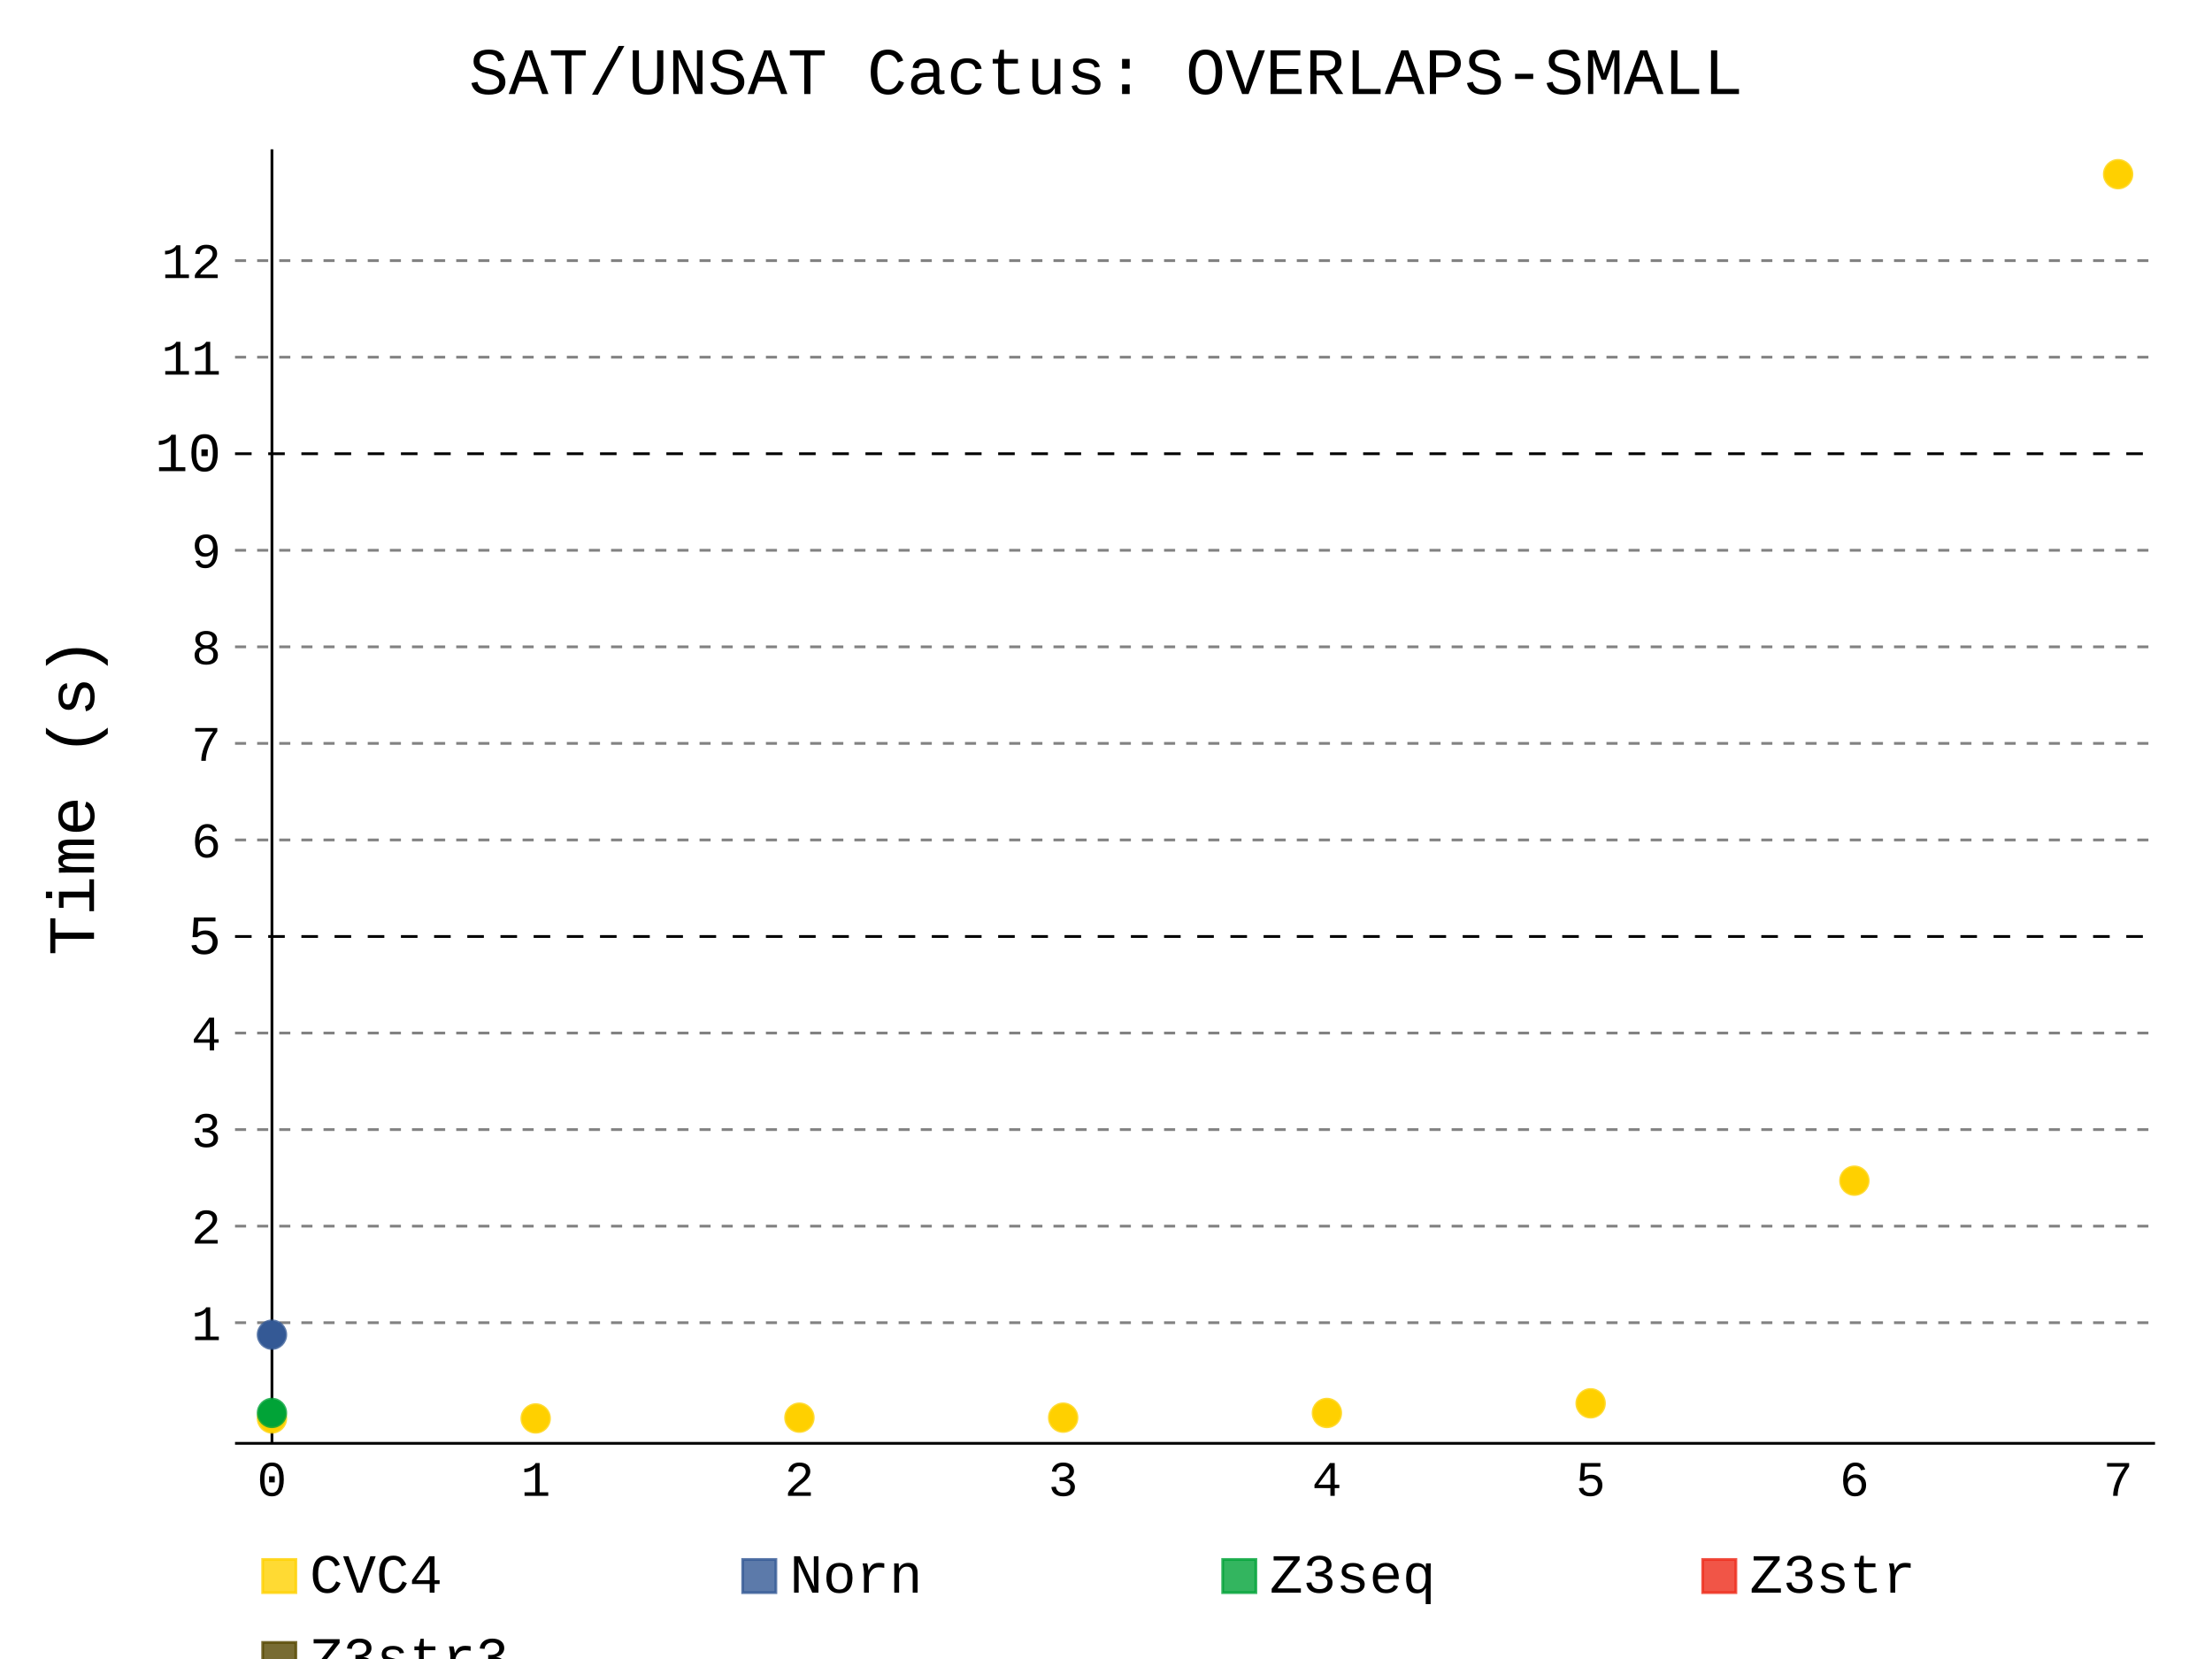
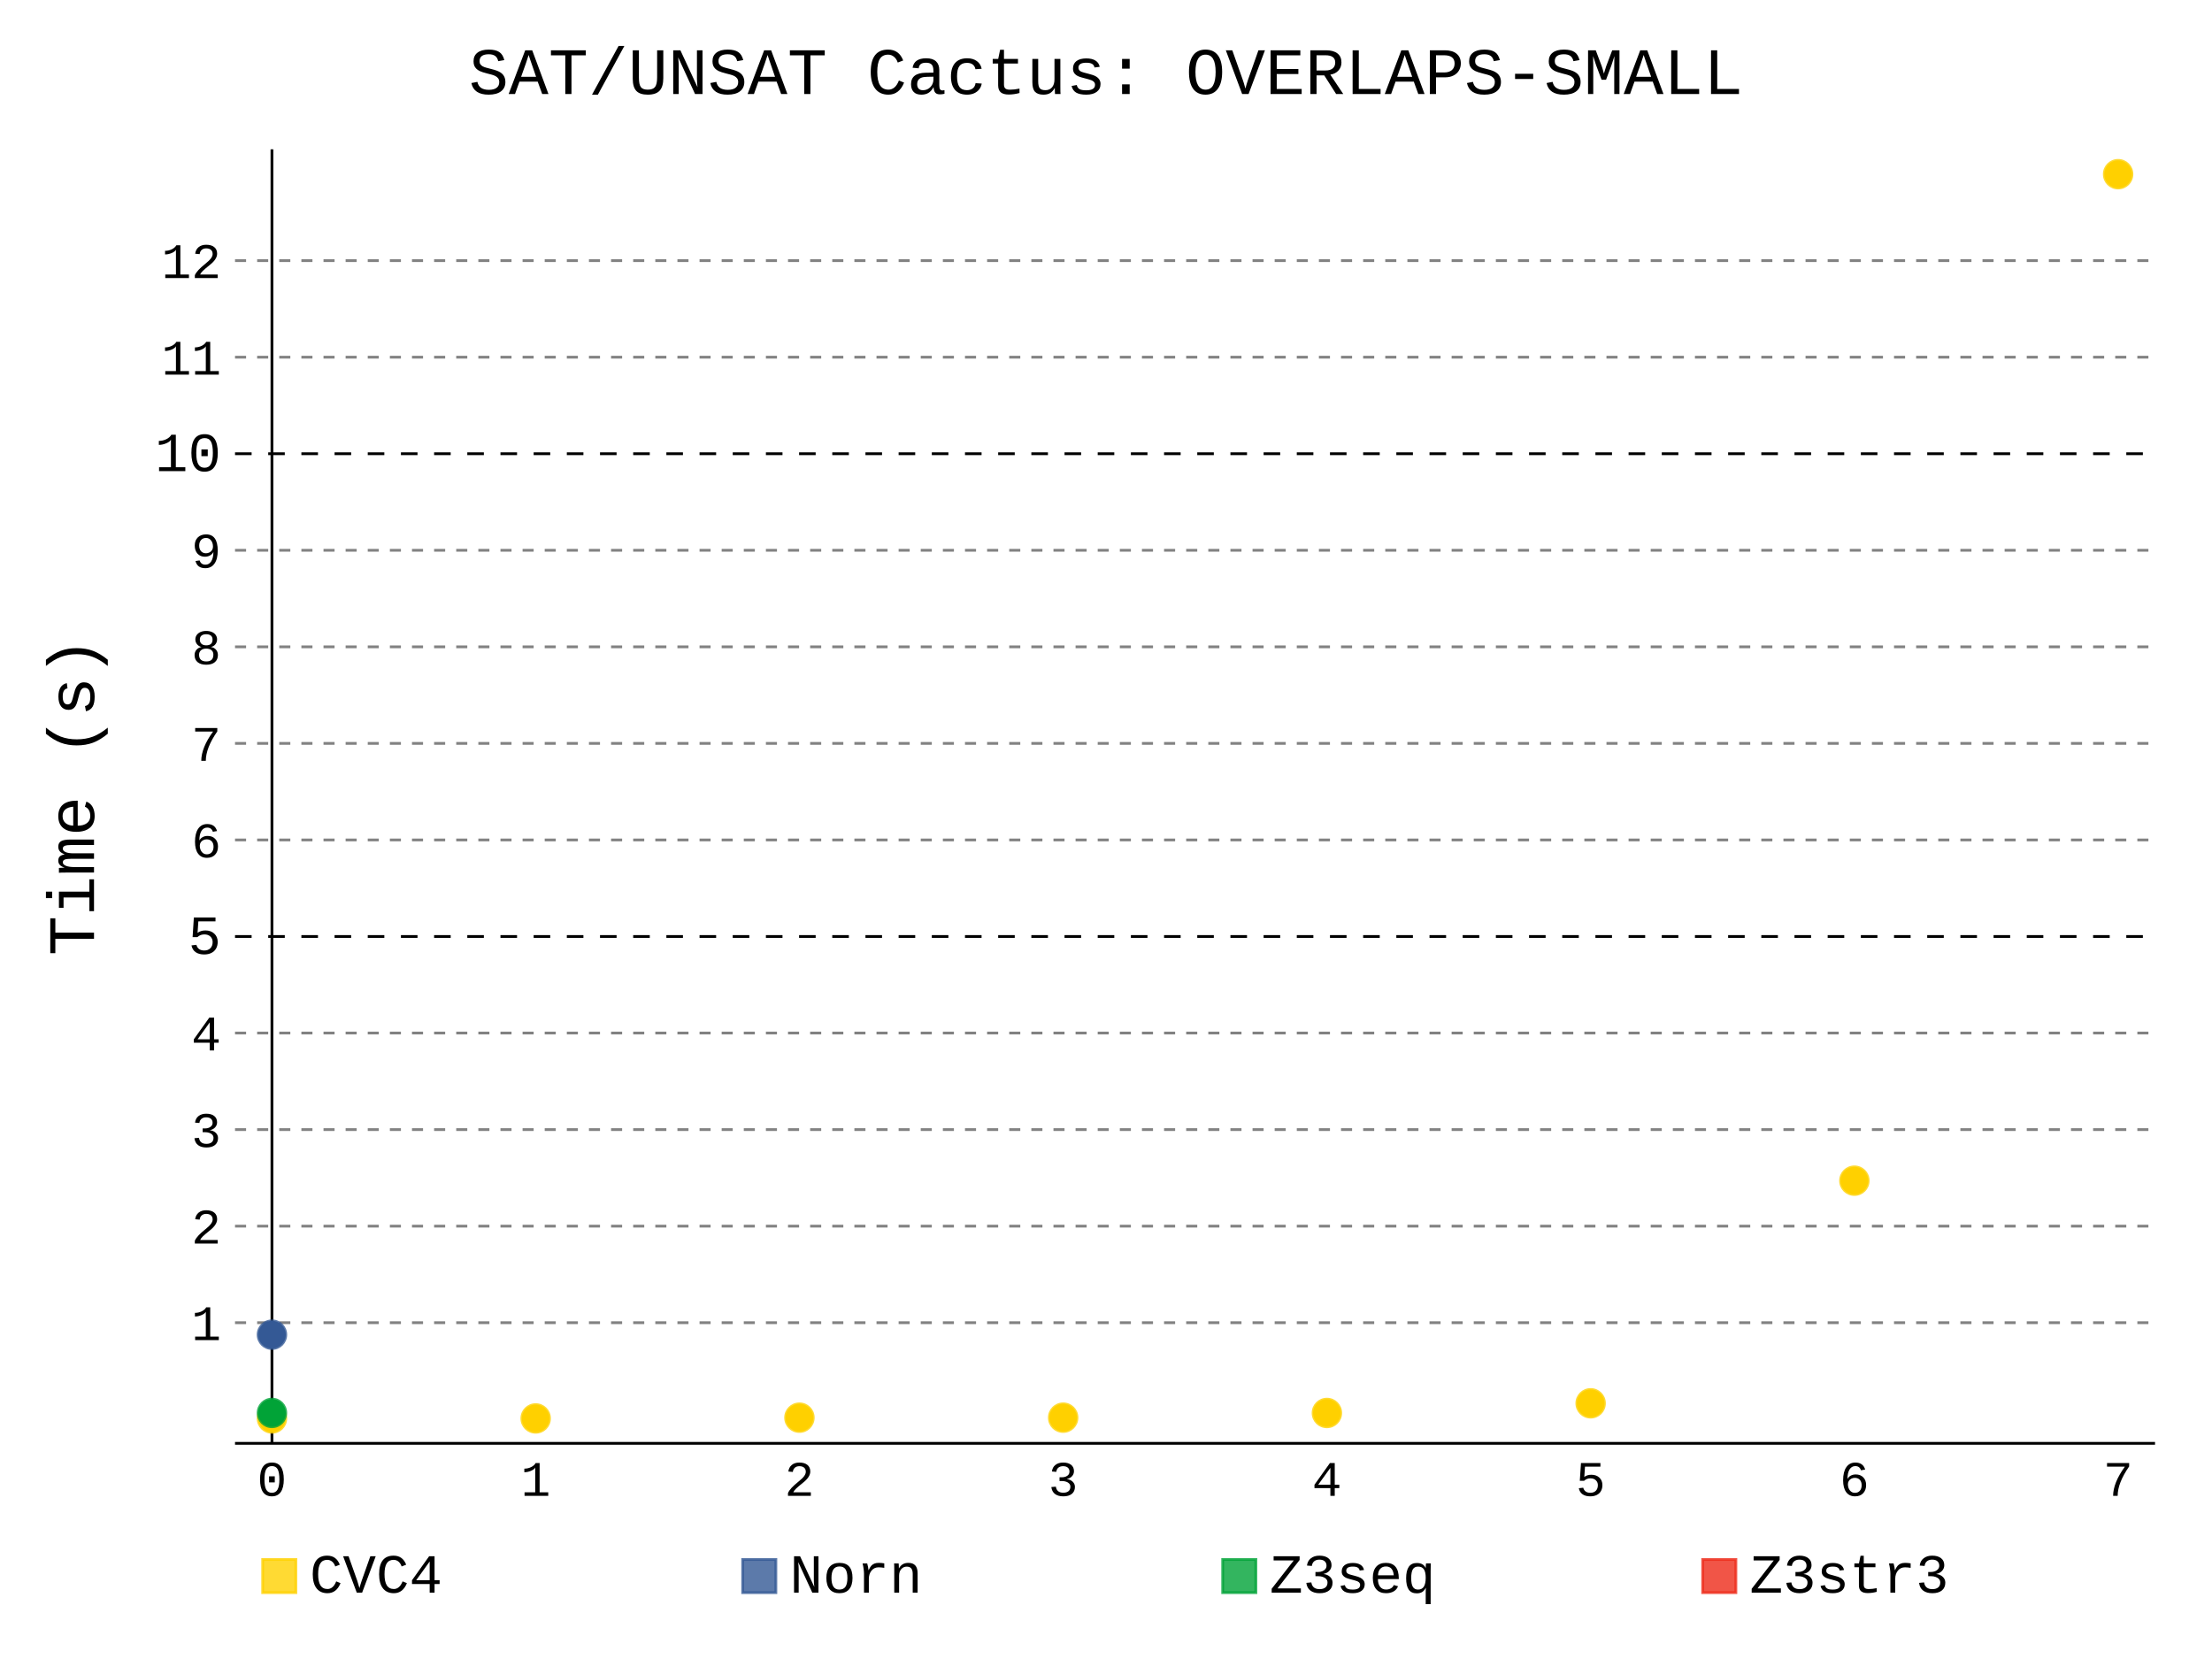
- <svg xmlns="http://www.w3.org/2000/svg" xmlns:xlink="http://www.w3.org/1999/xlink" id="chart-bf1aa3a0-277c-497f-987a-9ae0cc54f314" class="pygal-chart" viewBox="0 0 800 600">
+ <svg xmlns="http://www.w3.org/2000/svg" xmlns:xlink="http://www.w3.org/1999/xlink" id="chart-c18ebca1-86b8-4d93-9a19-eff58bc1fc96" class="pygal-chart" viewBox="0 0 800 600">
  <defs>
-     <style type="text/css">#chart-bf1aa3a0-277c-497f-987a-9ae0cc54f314{-webkit-user-select:none;-webkit-font-smoothing:antialiased;font-family:Consolas,"Liberation Mono",Menlo,Courier,monospace}#chart-bf1aa3a0-277c-497f-987a-9ae0cc54f314 .title{font-family:Consolas,"Liberation Mono",Menlo,Courier,monospace;font-size:24px}#chart-bf1aa3a0-277c-497f-987a-9ae0cc54f314 .legends .legend text{font-family:Consolas,"Liberation Mono",Menlo,Courier,monospace;font-size:20px}#chart-bf1aa3a0-277c-497f-987a-9ae0cc54f314 .axis text{font-family:Consolas,"Liberation Mono",Menlo,Courier,monospace;font-size:18px}#chart-bf1aa3a0-277c-497f-987a-9ae0cc54f314 .axis text.major{font-family:Consolas,"Liberation Mono",Menlo,Courier,monospace;font-size:20px}#chart-bf1aa3a0-277c-497f-987a-9ae0cc54f314 .text-overlay text.value{font-family:Consolas,"Liberation Mono",Menlo,Courier,monospace;font-size:22px}#chart-bf1aa3a0-277c-497f-987a-9ae0cc54f314 .text-overlay text.label{font-family:Consolas,"Liberation Mono",Menlo,Courier,monospace;font-size:20px}#chart-bf1aa3a0-277c-497f-987a-9ae0cc54f314 .tooltip{font-family:Consolas,"Liberation Mono",Menlo,Courier,monospace;font-size:20px}#chart-bf1aa3a0-277c-497f-987a-9ae0cc54f314 text.no_data{font-family:Consolas,"Liberation Mono",Menlo,Courier,monospace;font-size:64px}
- #chart-bf1aa3a0-277c-497f-987a-9ae0cc54f314{background-color:#FFFFFF}#chart-bf1aa3a0-277c-497f-987a-9ae0cc54f314 path,#chart-bf1aa3a0-277c-497f-987a-9ae0cc54f314 line,#chart-bf1aa3a0-277c-497f-987a-9ae0cc54f314 rect,#chart-bf1aa3a0-277c-497f-987a-9ae0cc54f314 circle{-webkit-transition:100ms;-moz-transition:100ms;transition:100ms}#chart-bf1aa3a0-277c-497f-987a-9ae0cc54f314 .graph &gt; .background{fill:#FFFFFF}#chart-bf1aa3a0-277c-497f-987a-9ae0cc54f314 .plot &gt; .background{fill:#FFFFFF}#chart-bf1aa3a0-277c-497f-987a-9ae0cc54f314 .graph{fill:#000000}#chart-bf1aa3a0-277c-497f-987a-9ae0cc54f314 text.no_data{fill:#000000}#chart-bf1aa3a0-277c-497f-987a-9ae0cc54f314 .title{fill:#000000}#chart-bf1aa3a0-277c-497f-987a-9ae0cc54f314 .legends .legend text{fill:#000000}#chart-bf1aa3a0-277c-497f-987a-9ae0cc54f314 .legends .legend:hover text{fill:#000000}#chart-bf1aa3a0-277c-497f-987a-9ae0cc54f314 .axis .line{stroke:#000000}#chart-bf1aa3a0-277c-497f-987a-9ae0cc54f314 .axis .guide.line{stroke:#828282}#chart-bf1aa3a0-277c-497f-987a-9ae0cc54f314 .axis .major.line{stroke:#000000}#chart-bf1aa3a0-277c-497f-987a-9ae0cc54f314 .axis text.major{fill:#000000}#chart-bf1aa3a0-277c-497f-987a-9ae0cc54f314 .axis.y .guides:hover .guide.line,#chart-bf1aa3a0-277c-497f-987a-9ae0cc54f314 .line-graph .axis.x .guides:hover .guide.line,#chart-bf1aa3a0-277c-497f-987a-9ae0cc54f314 .stackedline-graph .axis.x .guides:hover .guide.line,#chart-bf1aa3a0-277c-497f-987a-9ae0cc54f314 .xy-graph .axis.x .guides:hover .guide.line{stroke:#000000}#chart-bf1aa3a0-277c-497f-987a-9ae0cc54f314 .axis .guides:hover text{fill:#000000}#chart-bf1aa3a0-277c-497f-987a-9ae0cc54f314 .reactive{fill-opacity:.8;stroke-opacity:.8}#chart-bf1aa3a0-277c-497f-987a-9ae0cc54f314 .ci{stroke:#000000}#chart-bf1aa3a0-277c-497f-987a-9ae0cc54f314 .reactive.active,#chart-bf1aa3a0-277c-497f-987a-9ae0cc54f314 .active .reactive{fill-opacity:.9;stroke-opacity:.9;stroke-width:4}#chart-bf1aa3a0-277c-497f-987a-9ae0cc54f314 .ci .reactive.active{stroke-width:1.5}#chart-bf1aa3a0-277c-497f-987a-9ae0cc54f314 .series text{fill:#000000}#chart-bf1aa3a0-277c-497f-987a-9ae0cc54f314 .tooltip rect{fill:#FFFFFF;stroke:#000000;-webkit-transition:opacity 100ms;-moz-transition:opacity 100ms;transition:opacity 100ms}#chart-bf1aa3a0-277c-497f-987a-9ae0cc54f314 .tooltip .label{fill:#000000}#chart-bf1aa3a0-277c-497f-987a-9ae0cc54f314 .tooltip .label{fill:#000000}#chart-bf1aa3a0-277c-497f-987a-9ae0cc54f314 .tooltip .legend{font-size:.8em;fill:#828282}#chart-bf1aa3a0-277c-497f-987a-9ae0cc54f314 .tooltip .x_label{font-size:.6em;fill:#000000}#chart-bf1aa3a0-277c-497f-987a-9ae0cc54f314 .tooltip .xlink{font-size:.5em;text-decoration:underline}#chart-bf1aa3a0-277c-497f-987a-9ae0cc54f314 .tooltip .value{font-size:1.5em}#chart-bf1aa3a0-277c-497f-987a-9ae0cc54f314 .bound{font-size:.5em}#chart-bf1aa3a0-277c-497f-987a-9ae0cc54f314 .max-value{font-size:.75em;fill:#828282}#chart-bf1aa3a0-277c-497f-987a-9ae0cc54f314 .map-element{fill:#FFFFFF;stroke:#828282 !important}#chart-bf1aa3a0-277c-497f-987a-9ae0cc54f314 .map-element .reactive{fill-opacity:inherit;stroke-opacity:inherit}#chart-bf1aa3a0-277c-497f-987a-9ae0cc54f314 .color-0,#chart-bf1aa3a0-277c-497f-987a-9ae0cc54f314 .color-0 a:visited{stroke:#ffd000;fill:#ffd000}#chart-bf1aa3a0-277c-497f-987a-9ae0cc54f314 .color-1,#chart-bf1aa3a0-277c-497f-987a-9ae0cc54f314 .color-1 a:visited{stroke:#345995;fill:#345995}#chart-bf1aa3a0-277c-497f-987a-9ae0cc54f314 .color-2,#chart-bf1aa3a0-277c-497f-987a-9ae0cc54f314 .color-2 a:visited{stroke:#01a337;fill:#01a337}#chart-bf1aa3a0-277c-497f-987a-9ae0cc54f314 .color-3,#chart-bf1aa3a0-277c-497f-987a-9ae0cc54f314 .color-3 a:visited{stroke:#ed2b1a;fill:#ed2b1a}#chart-bf1aa3a0-277c-497f-987a-9ae0cc54f314 .color-4,#chart-bf1aa3a0-277c-497f-987a-9ae0cc54f314 .color-4 a:visited{stroke:#574700;fill:#574700}#chart-bf1aa3a0-277c-497f-987a-9ae0cc54f314 .text-overlay .color-0 text{fill:black}#chart-bf1aa3a0-277c-497f-987a-9ae0cc54f314 .text-overlay .color-1 text{fill:black}#chart-bf1aa3a0-277c-497f-987a-9ae0cc54f314 .text-overlay .color-2 text{fill:black}#chart-bf1aa3a0-277c-497f-987a-9ae0cc54f314 .text-overlay .color-3 text{fill:black}#chart-bf1aa3a0-277c-497f-987a-9ae0cc54f314 .text-overlay .color-4 text{fill:white}
- #chart-bf1aa3a0-277c-497f-987a-9ae0cc54f314 text.no_data{text-anchor:middle}#chart-bf1aa3a0-277c-497f-987a-9ae0cc54f314 .guide.line{fill:none}#chart-bf1aa3a0-277c-497f-987a-9ae0cc54f314 .centered{text-anchor:middle}#chart-bf1aa3a0-277c-497f-987a-9ae0cc54f314 .title{text-anchor:middle}#chart-bf1aa3a0-277c-497f-987a-9ae0cc54f314 .legends .legend text{fill-opacity:1}#chart-bf1aa3a0-277c-497f-987a-9ae0cc54f314 .axis.x text{text-anchor:middle}#chart-bf1aa3a0-277c-497f-987a-9ae0cc54f314 .axis.x:not(.web) text[transform]{text-anchor:start}#chart-bf1aa3a0-277c-497f-987a-9ae0cc54f314 .axis.x:not(.web) text[transform].backwards{text-anchor:end}#chart-bf1aa3a0-277c-497f-987a-9ae0cc54f314 .axis.y text{text-anchor:end}#chart-bf1aa3a0-277c-497f-987a-9ae0cc54f314 .axis.y text[transform].backwards{text-anchor:start}#chart-bf1aa3a0-277c-497f-987a-9ae0cc54f314 .axis.y2 text{text-anchor:start}#chart-bf1aa3a0-277c-497f-987a-9ae0cc54f314 .axis.y2 text[transform].backwards{text-anchor:end}#chart-bf1aa3a0-277c-497f-987a-9ae0cc54f314 .axis .guide.line{stroke-dasharray:4,4}#chart-bf1aa3a0-277c-497f-987a-9ae0cc54f314 .axis .major.guide.line{stroke-dasharray:6,6}#chart-bf1aa3a0-277c-497f-987a-9ae0cc54f314 .horizontal .axis.y .guide.line,#chart-bf1aa3a0-277c-497f-987a-9ae0cc54f314 .horizontal .axis.y2 .guide.line,#chart-bf1aa3a0-277c-497f-987a-9ae0cc54f314 .vertical .axis.x .guide.line{opacity:0}#chart-bf1aa3a0-277c-497f-987a-9ae0cc54f314 .horizontal .axis.always_show .guide.line,#chart-bf1aa3a0-277c-497f-987a-9ae0cc54f314 .vertical .axis.always_show .guide.line{opacity:1 !important}#chart-bf1aa3a0-277c-497f-987a-9ae0cc54f314 .axis.y .guides:hover .guide.line,#chart-bf1aa3a0-277c-497f-987a-9ae0cc54f314 .axis.y2 .guides:hover .guide.line,#chart-bf1aa3a0-277c-497f-987a-9ae0cc54f314 .axis.x .guides:hover .guide.line{opacity:1}#chart-bf1aa3a0-277c-497f-987a-9ae0cc54f314 .axis .guides:hover text{opacity:1}#chart-bf1aa3a0-277c-497f-987a-9ae0cc54f314 .nofill{fill:none}#chart-bf1aa3a0-277c-497f-987a-9ae0cc54f314 .subtle-fill{fill-opacity:.2}#chart-bf1aa3a0-277c-497f-987a-9ae0cc54f314 .dot{stroke-width:1px;fill-opacity:1}#chart-bf1aa3a0-277c-497f-987a-9ae0cc54f314 .dot.active{stroke-width:5px}#chart-bf1aa3a0-277c-497f-987a-9ae0cc54f314 .dot.negative{fill:transparent}#chart-bf1aa3a0-277c-497f-987a-9ae0cc54f314 text,#chart-bf1aa3a0-277c-497f-987a-9ae0cc54f314 tspan{stroke:none !important}#chart-bf1aa3a0-277c-497f-987a-9ae0cc54f314 .series text.active{opacity:1}#chart-bf1aa3a0-277c-497f-987a-9ae0cc54f314 .tooltip rect{fill-opacity:.95;stroke-width:.5}#chart-bf1aa3a0-277c-497f-987a-9ae0cc54f314 .tooltip text{fill-opacity:1}#chart-bf1aa3a0-277c-497f-987a-9ae0cc54f314 .showable{visibility:hidden}#chart-bf1aa3a0-277c-497f-987a-9ae0cc54f314 .showable.shown{visibility:visible}#chart-bf1aa3a0-277c-497f-987a-9ae0cc54f314 .gauge-background{fill:rgba(229,229,229,1);stroke:none}#chart-bf1aa3a0-277c-497f-987a-9ae0cc54f314 .bg-lines{stroke:#FFFFFF;stroke-width:2px}</style>
+     <style type="text/css">#chart-c18ebca1-86b8-4d93-9a19-eff58bc1fc96{-webkit-user-select:none;-webkit-font-smoothing:antialiased;font-family:Consolas,"Liberation Mono",Menlo,Courier,monospace}#chart-c18ebca1-86b8-4d93-9a19-eff58bc1fc96 .title{font-family:Consolas,"Liberation Mono",Menlo,Courier,monospace;font-size:24px}#chart-c18ebca1-86b8-4d93-9a19-eff58bc1fc96 .legends .legend text{font-family:Consolas,"Liberation Mono",Menlo,Courier,monospace;font-size:20px}#chart-c18ebca1-86b8-4d93-9a19-eff58bc1fc96 .axis text{font-family:Consolas,"Liberation Mono",Menlo,Courier,monospace;font-size:18px}#chart-c18ebca1-86b8-4d93-9a19-eff58bc1fc96 .axis text.major{font-family:Consolas,"Liberation Mono",Menlo,Courier,monospace;font-size:20px}#chart-c18ebca1-86b8-4d93-9a19-eff58bc1fc96 .text-overlay text.value{font-family:Consolas,"Liberation Mono",Menlo,Courier,monospace;font-size:22px}#chart-c18ebca1-86b8-4d93-9a19-eff58bc1fc96 .text-overlay text.label{font-family:Consolas,"Liberation Mono",Menlo,Courier,monospace;font-size:20px}#chart-c18ebca1-86b8-4d93-9a19-eff58bc1fc96 .tooltip{font-family:Consolas,"Liberation Mono",Menlo,Courier,monospace;font-size:20px}#chart-c18ebca1-86b8-4d93-9a19-eff58bc1fc96 text.no_data{font-family:Consolas,"Liberation Mono",Menlo,Courier,monospace;font-size:64px}
+ #chart-c18ebca1-86b8-4d93-9a19-eff58bc1fc96{background-color:#FFFFFF}#chart-c18ebca1-86b8-4d93-9a19-eff58bc1fc96 path,#chart-c18ebca1-86b8-4d93-9a19-eff58bc1fc96 line,#chart-c18ebca1-86b8-4d93-9a19-eff58bc1fc96 rect,#chart-c18ebca1-86b8-4d93-9a19-eff58bc1fc96 circle{-webkit-transition:100ms;-moz-transition:100ms;transition:100ms}#chart-c18ebca1-86b8-4d93-9a19-eff58bc1fc96 .graph &gt; .background{fill:#FFFFFF}#chart-c18ebca1-86b8-4d93-9a19-eff58bc1fc96 .plot &gt; .background{fill:#FFFFFF}#chart-c18ebca1-86b8-4d93-9a19-eff58bc1fc96 .graph{fill:#000000}#chart-c18ebca1-86b8-4d93-9a19-eff58bc1fc96 text.no_data{fill:#000000}#chart-c18ebca1-86b8-4d93-9a19-eff58bc1fc96 .title{fill:#000000}#chart-c18ebca1-86b8-4d93-9a19-eff58bc1fc96 .legends .legend text{fill:#000000}#chart-c18ebca1-86b8-4d93-9a19-eff58bc1fc96 .legends .legend:hover text{fill:#000000}#chart-c18ebca1-86b8-4d93-9a19-eff58bc1fc96 .axis .line{stroke:#000000}#chart-c18ebca1-86b8-4d93-9a19-eff58bc1fc96 .axis .guide.line{stroke:#828282}#chart-c18ebca1-86b8-4d93-9a19-eff58bc1fc96 .axis .major.line{stroke:#000000}#chart-c18ebca1-86b8-4d93-9a19-eff58bc1fc96 .axis text.major{fill:#000000}#chart-c18ebca1-86b8-4d93-9a19-eff58bc1fc96 .axis.y .guides:hover .guide.line,#chart-c18ebca1-86b8-4d93-9a19-eff58bc1fc96 .line-graph .axis.x .guides:hover .guide.line,#chart-c18ebca1-86b8-4d93-9a19-eff58bc1fc96 .stackedline-graph .axis.x .guides:hover .guide.line,#chart-c18ebca1-86b8-4d93-9a19-eff58bc1fc96 .xy-graph .axis.x .guides:hover .guide.line{stroke:#000000}#chart-c18ebca1-86b8-4d93-9a19-eff58bc1fc96 .axis .guides:hover text{fill:#000000}#chart-c18ebca1-86b8-4d93-9a19-eff58bc1fc96 .reactive{fill-opacity:.8;stroke-opacity:.8}#chart-c18ebca1-86b8-4d93-9a19-eff58bc1fc96 .ci{stroke:#000000}#chart-c18ebca1-86b8-4d93-9a19-eff58bc1fc96 .reactive.active,#chart-c18ebca1-86b8-4d93-9a19-eff58bc1fc96 .active .reactive{fill-opacity:.9;stroke-opacity:.9;stroke-width:4}#chart-c18ebca1-86b8-4d93-9a19-eff58bc1fc96 .ci .reactive.active{stroke-width:1.5}#chart-c18ebca1-86b8-4d93-9a19-eff58bc1fc96 .series text{fill:#000000}#chart-c18ebca1-86b8-4d93-9a19-eff58bc1fc96 .tooltip rect{fill:#FFFFFF;stroke:#000000;-webkit-transition:opacity 100ms;-moz-transition:opacity 100ms;transition:opacity 100ms}#chart-c18ebca1-86b8-4d93-9a19-eff58bc1fc96 .tooltip .label{fill:#000000}#chart-c18ebca1-86b8-4d93-9a19-eff58bc1fc96 .tooltip .label{fill:#000000}#chart-c18ebca1-86b8-4d93-9a19-eff58bc1fc96 .tooltip .legend{font-size:.8em;fill:#828282}#chart-c18ebca1-86b8-4d93-9a19-eff58bc1fc96 .tooltip .x_label{font-size:.6em;fill:#000000}#chart-c18ebca1-86b8-4d93-9a19-eff58bc1fc96 .tooltip .xlink{font-size:.5em;text-decoration:underline}#chart-c18ebca1-86b8-4d93-9a19-eff58bc1fc96 .tooltip .value{font-size:1.5em}#chart-c18ebca1-86b8-4d93-9a19-eff58bc1fc96 .bound{font-size:.5em}#chart-c18ebca1-86b8-4d93-9a19-eff58bc1fc96 .max-value{font-size:.75em;fill:#828282}#chart-c18ebca1-86b8-4d93-9a19-eff58bc1fc96 .map-element{fill:#FFFFFF;stroke:#828282 !important}#chart-c18ebca1-86b8-4d93-9a19-eff58bc1fc96 .map-element .reactive{fill-opacity:inherit;stroke-opacity:inherit}#chart-c18ebca1-86b8-4d93-9a19-eff58bc1fc96 .color-0,#chart-c18ebca1-86b8-4d93-9a19-eff58bc1fc96 .color-0 a:visited{stroke:#FFD000;fill:#FFD000}#chart-c18ebca1-86b8-4d93-9a19-eff58bc1fc96 .color-1,#chart-c18ebca1-86b8-4d93-9a19-eff58bc1fc96 .color-1 a:visited{stroke:#345995;fill:#345995}#chart-c18ebca1-86b8-4d93-9a19-eff58bc1fc96 .color-2,#chart-c18ebca1-86b8-4d93-9a19-eff58bc1fc96 .color-2 a:visited{stroke:#01A337;fill:#01A337}#chart-c18ebca1-86b8-4d93-9a19-eff58bc1fc96 .color-3,#chart-c18ebca1-86b8-4d93-9a19-eff58bc1fc96 .color-3 a:visited{stroke:#ED2B1A;fill:#ED2B1A}#chart-c18ebca1-86b8-4d93-9a19-eff58bc1fc96 .text-overlay .color-0 text{fill:black}#chart-c18ebca1-86b8-4d93-9a19-eff58bc1fc96 .text-overlay .color-1 text{fill:black}#chart-c18ebca1-86b8-4d93-9a19-eff58bc1fc96 .text-overlay .color-2 text{fill:black}#chart-c18ebca1-86b8-4d93-9a19-eff58bc1fc96 .text-overlay .color-3 text{fill:black}
+ #chart-c18ebca1-86b8-4d93-9a19-eff58bc1fc96 text.no_data{text-anchor:middle}#chart-c18ebca1-86b8-4d93-9a19-eff58bc1fc96 .guide.line{fill:none}#chart-c18ebca1-86b8-4d93-9a19-eff58bc1fc96 .centered{text-anchor:middle}#chart-c18ebca1-86b8-4d93-9a19-eff58bc1fc96 .title{text-anchor:middle}#chart-c18ebca1-86b8-4d93-9a19-eff58bc1fc96 .legends .legend text{fill-opacity:1}#chart-c18ebca1-86b8-4d93-9a19-eff58bc1fc96 .axis.x text{text-anchor:middle}#chart-c18ebca1-86b8-4d93-9a19-eff58bc1fc96 .axis.x:not(.web) text[transform]{text-anchor:start}#chart-c18ebca1-86b8-4d93-9a19-eff58bc1fc96 .axis.x:not(.web) text[transform].backwards{text-anchor:end}#chart-c18ebca1-86b8-4d93-9a19-eff58bc1fc96 .axis.y text{text-anchor:end}#chart-c18ebca1-86b8-4d93-9a19-eff58bc1fc96 .axis.y text[transform].backwards{text-anchor:start}#chart-c18ebca1-86b8-4d93-9a19-eff58bc1fc96 .axis.y2 text{text-anchor:start}#chart-c18ebca1-86b8-4d93-9a19-eff58bc1fc96 .axis.y2 text[transform].backwards{text-anchor:end}#chart-c18ebca1-86b8-4d93-9a19-eff58bc1fc96 .axis .guide.line{stroke-dasharray:4,4}#chart-c18ebca1-86b8-4d93-9a19-eff58bc1fc96 .axis .major.guide.line{stroke-dasharray:6,6}#chart-c18ebca1-86b8-4d93-9a19-eff58bc1fc96 .horizontal .axis.y .guide.line,#chart-c18ebca1-86b8-4d93-9a19-eff58bc1fc96 .horizontal .axis.y2 .guide.line,#chart-c18ebca1-86b8-4d93-9a19-eff58bc1fc96 .vertical .axis.x .guide.line{opacity:0}#chart-c18ebca1-86b8-4d93-9a19-eff58bc1fc96 .horizontal .axis.always_show .guide.line,#chart-c18ebca1-86b8-4d93-9a19-eff58bc1fc96 .vertical .axis.always_show .guide.line{opacity:1 !important}#chart-c18ebca1-86b8-4d93-9a19-eff58bc1fc96 .axis.y .guides:hover .guide.line,#chart-c18ebca1-86b8-4d93-9a19-eff58bc1fc96 .axis.y2 .guides:hover .guide.line,#chart-c18ebca1-86b8-4d93-9a19-eff58bc1fc96 .axis.x .guides:hover .guide.line{opacity:1}#chart-c18ebca1-86b8-4d93-9a19-eff58bc1fc96 .axis .guides:hover text{opacity:1}#chart-c18ebca1-86b8-4d93-9a19-eff58bc1fc96 .nofill{fill:none}#chart-c18ebca1-86b8-4d93-9a19-eff58bc1fc96 .subtle-fill{fill-opacity:.2}#chart-c18ebca1-86b8-4d93-9a19-eff58bc1fc96 .dot{stroke-width:1px;fill-opacity:1}#chart-c18ebca1-86b8-4d93-9a19-eff58bc1fc96 .dot.active{stroke-width:5px}#chart-c18ebca1-86b8-4d93-9a19-eff58bc1fc96 .dot.negative{fill:transparent}#chart-c18ebca1-86b8-4d93-9a19-eff58bc1fc96 text,#chart-c18ebca1-86b8-4d93-9a19-eff58bc1fc96 tspan{stroke:none !important}#chart-c18ebca1-86b8-4d93-9a19-eff58bc1fc96 .series text.active{opacity:1}#chart-c18ebca1-86b8-4d93-9a19-eff58bc1fc96 .tooltip rect{fill-opacity:.95;stroke-width:.5}#chart-c18ebca1-86b8-4d93-9a19-eff58bc1fc96 .tooltip text{fill-opacity:1}#chart-c18ebca1-86b8-4d93-9a19-eff58bc1fc96 .showable{visibility:hidden}#chart-c18ebca1-86b8-4d93-9a19-eff58bc1fc96 .showable.shown{visibility:visible}#chart-c18ebca1-86b8-4d93-9a19-eff58bc1fc96 .gauge-background{fill:rgba(229,229,229,1);stroke:none}#chart-c18ebca1-86b8-4d93-9a19-eff58bc1fc96 .bg-lines{stroke:#FFFFFF;stroke-width:2px}</style>
  </defs>
  <g class="graph xy-graph vertical">
    <rect class="background" height="600" width="800" x="0" y="0" />
    <g class="plot" transform="translate(85, 54)">
      <rect class="background" height="468.0" width="694.4" x="0" y="0" />
      <g class="axis y always_show">
        <path class="line" d="M0 468 h694.4" />
        <g class="guides">
          <path class="guide line" d="M0 424.37 h694.4" />
          <text class="" x="-5" y="430.67">1</text>
        </g>
        <g class="guides">
          <path class="guide line" d="M0 389.451 h694.4" />
          <text class="" x="-5" y="395.751">2</text>
        </g>
        <g class="guides">
          <path class="guide line" d="M0 354.532 h694.4" />
          <text class="" x="-5" y="360.832">3</text>
        </g>
        <g class="guides">
          <path class="guide line" d="M0 319.613 h694.4" />
          <text class="" x="-5" y="325.913">4</text>
        </g>
        <g class="guides">
          <path class="major guide line" d="M0 284.694 h694.4" />
          <text class="major" x="-5" y="290.994">5</text>
        </g>
        <g class="guides">
          <path class="guide line" d="M0 249.775 h694.4" />
          <text class="" x="-5" y="256.075">6</text>
        </g>
        <g class="guides">
          <path class="guide line" d="M0 214.856 h694.4" />
          <text class="" x="-5" y="221.156">7</text>
        </g>
        <g class="guides">
          <path class="guide line" d="M0 179.937 h694.4" />
          <text class="" x="-5" y="186.237">8</text>
        </g>
        <g class="guides">
          <path class="guide line" d="M0 145.018 h694.4" />
          <text class="" x="-5" y="151.318">9</text>
        </g>
        <g class="guides">
          <path class="major guide line" d="M0 110.099 h694.4" />
          <text class="major" x="-5" y="116.399">10</text>
        </g>
        <g class="guides">
          <path class="guide line" d="M0 75.181 h694.4" />
          <text class="" x="-5" y="81.481">11</text>
        </g>
        <g class="guides">
          <path class="guide line" d="M0 40.262 h694.4" />
          <text class="" x="-5" y="46.562">12</text>
        </g>
      </g>
      <g class="axis x">
        <g class="guides">
          <path class="axis line" d="M13.354 0 v468" />
          <text class="" x="13.354" y="487.0">0</text>
        </g>
        <g class="guides">
          <path class="guide line" d="M108.738 0 v468" />
          <text class="" x="108.738" y="487.0">1</text>
        </g>
        <g class="guides">
          <path class="guide line" d="M204.123 0 v468" />
          <text class="" x="204.123" y="487.0">2</text>
        </g>
        <g class="guides">
          <path class="guide line" d="M299.508 0 v468" />
          <text class="" x="299.508" y="487.0">3</text>
        </g>
        <g class="guides">
          <path class="guide line" d="M394.892 0 v468" />
          <text class="" x="394.892" y="487.0">4</text>
        </g>
        <g class="guides">
          <path class="guide line" d="M490.277 0 v468" />
          <text class="" x="490.277" y="487.0">5</text>
        </g>
        <g class="guides">
          <path class="guide line" d="M585.662 0 v468" />
          <text class="" x="585.662" y="487.0">6</text>
        </g>
        <g class="guides">
          <path class="guide line" d="M681.046 0 v468" />
          <text class="" x="681.046" y="487.0">7</text>
        </g>
      </g>
      <g class="series serie-0 color-0" />
      <g class="series serie-1 color-1" />
      <g class="series serie-2 color-2" />
      <g class="series serie-3 color-3" />
-       <g class="series serie-4 color-4" />
    </g>
    <g class="titles">
      <text class="title plot_title" x="400.0" y="34">SAT/UNSAT Cactus: OVERLAPS-SMALL</text>
      <text class="title" x="0" y="322.0" transform="rotate(-90 0 288)">Time (s)</text>
    </g>
    <g class="plot overlay" transform="translate(85, 54)">
      <g class="series serie-0 color-0">
        <g class="dots">
          <a target="_blank" xlink:href="../problems/overlaps-small/overlaps-small-00002.smt25">
            <circle class="dot reactive tooltip-trigger" cx="13.354" cy="459.0" r="5" />
          </a>
        </g>
        <g class="dots">
          <a target="_blank" xlink:href="../problems/overlaps-small/overlaps-small-00001.smt25">
            <circle class="dot reactive tooltip-trigger" cx="108.738" cy="458.997" r="5" />
          </a>
        </g>
        <g class="dots">
          <a target="_blank" xlink:href="../problems/overlaps-small/overlaps-small-00003.smt25">
            <circle class="dot reactive tooltip-trigger" cx="204.123" cy="458.72" r="5" />
          </a>
        </g>
        <g class="dots">
          <a target="_blank" xlink:href="../problems/overlaps-small/overlaps-small-00030.smt25">
            <circle class="dot reactive tooltip-trigger" cx="299.508" cy="458.717" r="5" />
          </a>
        </g>
        <g class="dots">
          <a target="_blank" xlink:href="../problems/overlaps-small/overlaps-small-00004.smt25">
            <circle class="dot reactive tooltip-trigger" cx="394.892" cy="457.022" r="5" />
          </a>
        </g>
        <g class="dots">
          <a target="_blank" xlink:href="../problems/overlaps-small/overlaps-small-00005.smt25">
            <circle class="dot reactive tooltip-trigger" cx="490.277" cy="453.528" r="5" />
          </a>
        </g>
        <g class="dots">
          <a target="_blank" xlink:href="../problems/overlaps-small/overlaps-small-00007.smt25">
            <circle class="dot reactive tooltip-trigger" cx="585.662" cy="373.012" r="5" />
          </a>
        </g>
        <g class="dots">
          <a target="_blank" xlink:href="../problems/overlaps-small/overlaps-small-00008.smt25">
            <circle class="dot reactive tooltip-trigger" cx="681.046" cy="9" r="5" />
          </a>
        </g>
      </g>
      <g class="series serie-1 color-1">
        <g class="dots">
          <a target="_blank" xlink:href="../problems/overlaps-small/overlaps-small-00030.smt25">
            <circle class="dot reactive tooltip-trigger" cx="13.354" cy="428.708" r="5" />
          </a>
        </g>
      </g>
      <g class="series serie-2 color-2">
        <g class="dots">
          <a target="_blank" xlink:href="../problems/overlaps-small/overlaps-small-00001.smt25">
            <circle class="dot reactive tooltip-trigger" cx="13.354" cy="457.007" r="5" />
          </a>
        </g>
      </g>
      <g class="series serie-3 color-3" />
-       <g class="series serie-4 color-4" />
    </g>
    <g class="plot text-overlay" transform="translate(85, 54)">
      <g class="series serie-0 color-0" />
      <g class="series serie-1 color-1" />
      <g class="series serie-2 color-2" />
      <g class="series serie-3 color-3" />
-       <g class="series serie-4 color-4" />
    </g>
    <g class="plot tooltip-overlay" transform="translate(85, 54)">
      <g class="tooltip" style="opacity: 0" transform="translate(0 0)">
        <rect class="tooltip-box" height="0" rx="10" ry="10" width="0" />
        <g class="text" />
      </g>
    </g>
    <g class="legends" transform="translate(95, 560)">
      <g class="legend reactive activate-serie" id="activate-serie-0">
        <rect class="color-0 reactive" height="12" width="12" x="0.0" y="4.0" />
        <text x="17.0" y="16.0">CVC4</text>
      </g>
      <g class="legend reactive activate-serie" id="activate-serie-1">
        <rect class="color-1 reactive" height="12" width="12" x="173.6" y="4.0" />
        <text x="190.6" y="16.0">Norn</text>
      </g>
      <g class="legend reactive activate-serie" id="activate-serie-2">
        <rect class="color-2 reactive" height="12" width="12" x="347.2" y="4.0" />
        <text x="364.2" y="16.0">Z3seq</text>
      </g>
      <g class="legend reactive activate-serie" id="activate-serie-3">
        <rect class="color-3 reactive" height="12" width="12" x="520.8" y="4.0" />
-         <text x="537.8" y="16.0">Z3str</text>
-       </g>
-       <g class="legend reactive activate-serie" id="activate-serie-4">
-         <rect class="color-4 reactive" height="12" width="12" x="0.0" y="34.0" />
-         <text x="17.0" y="46.0">Z3str3</text>
+         <text x="537.8" y="16.0">Z3str3</text>
      </g>
    </g>
  </g>
</svg>
